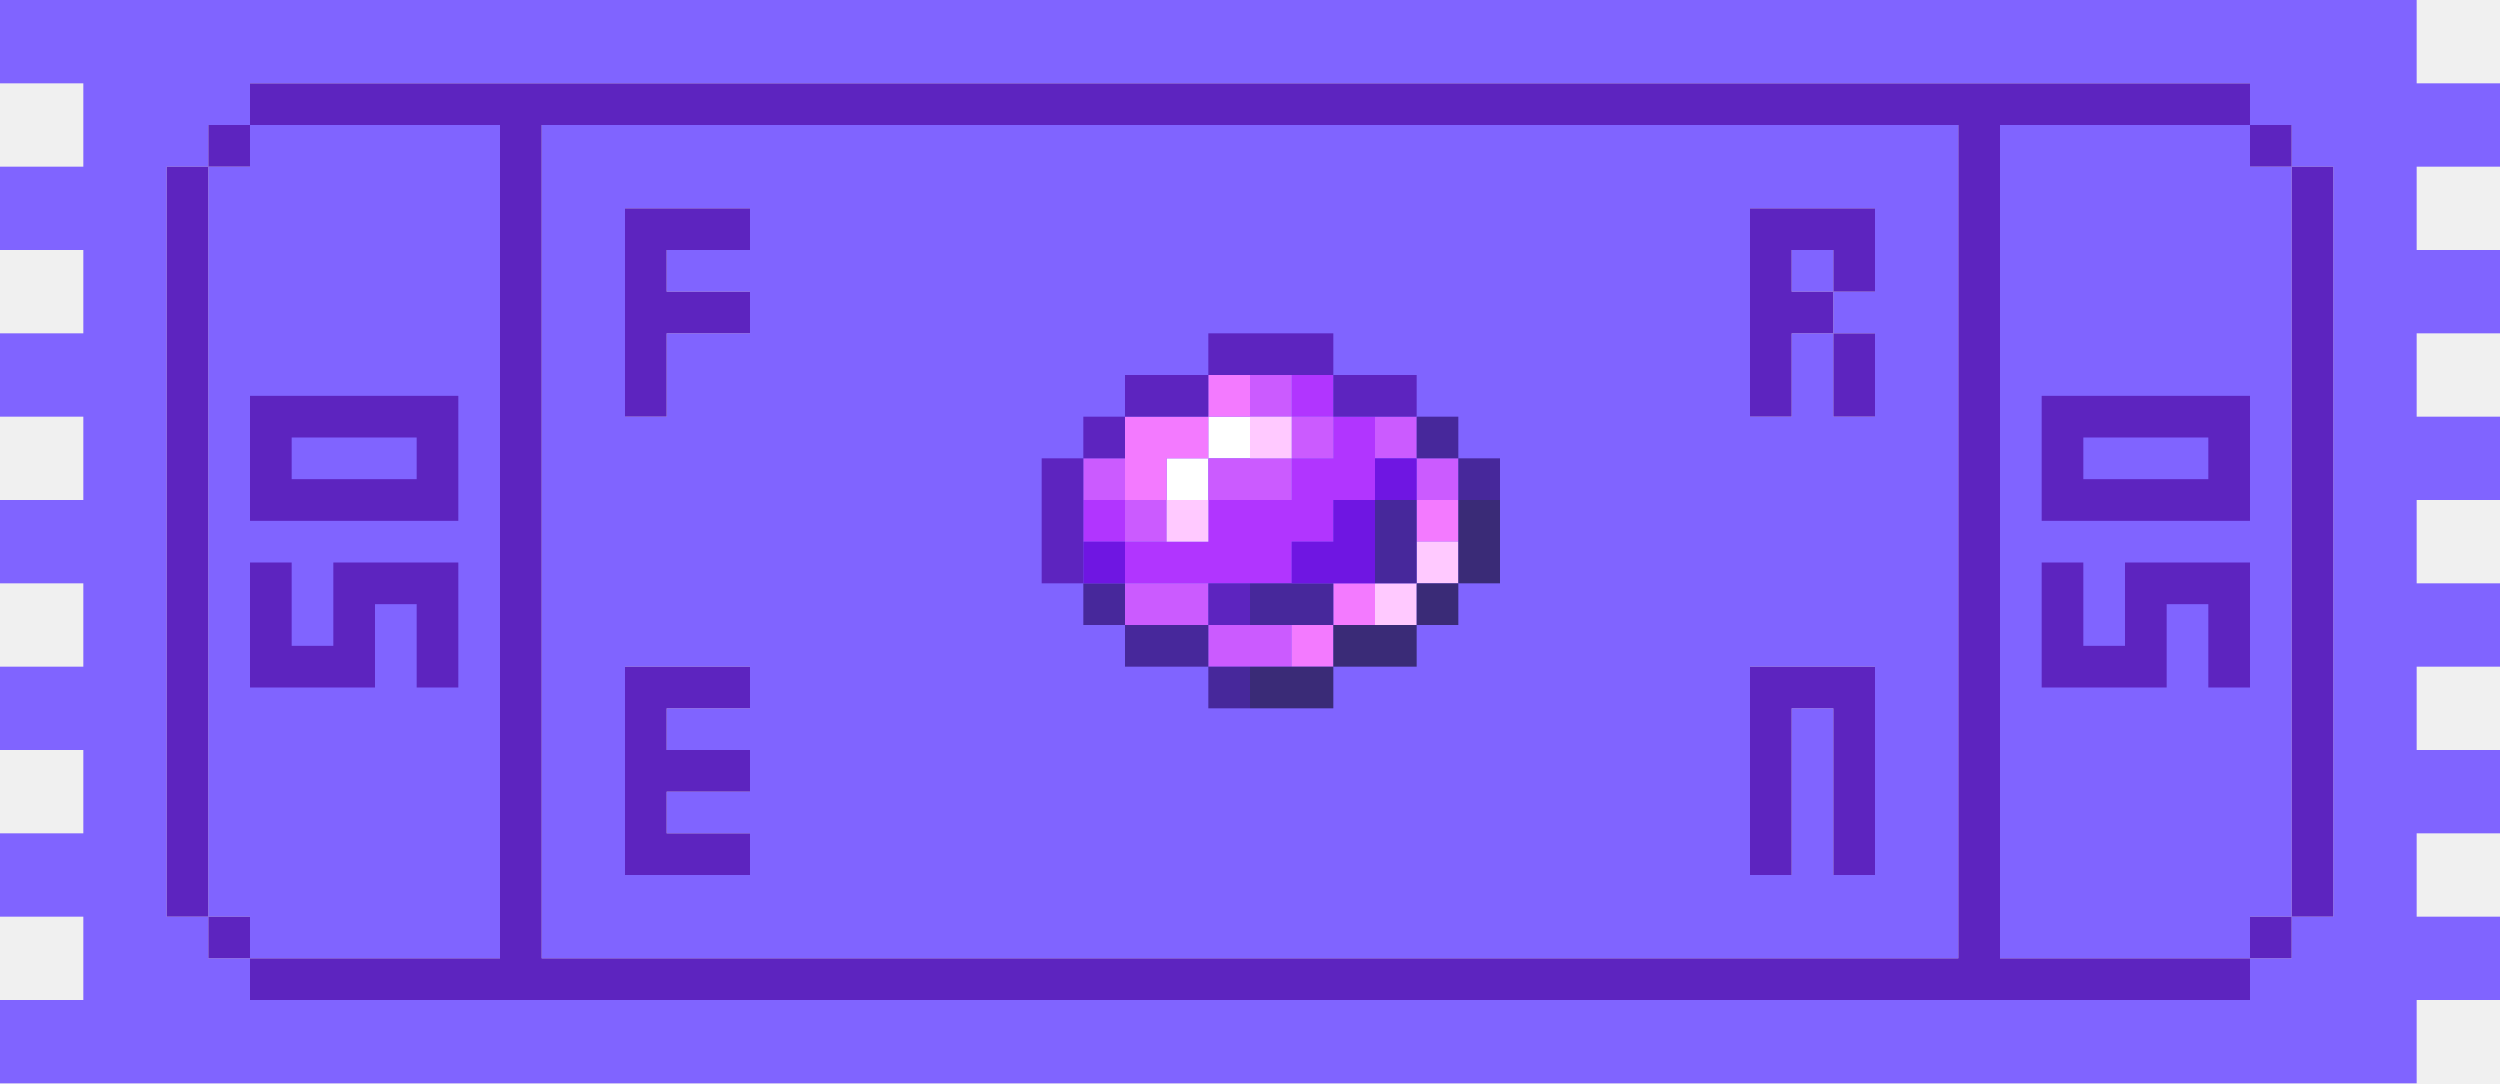
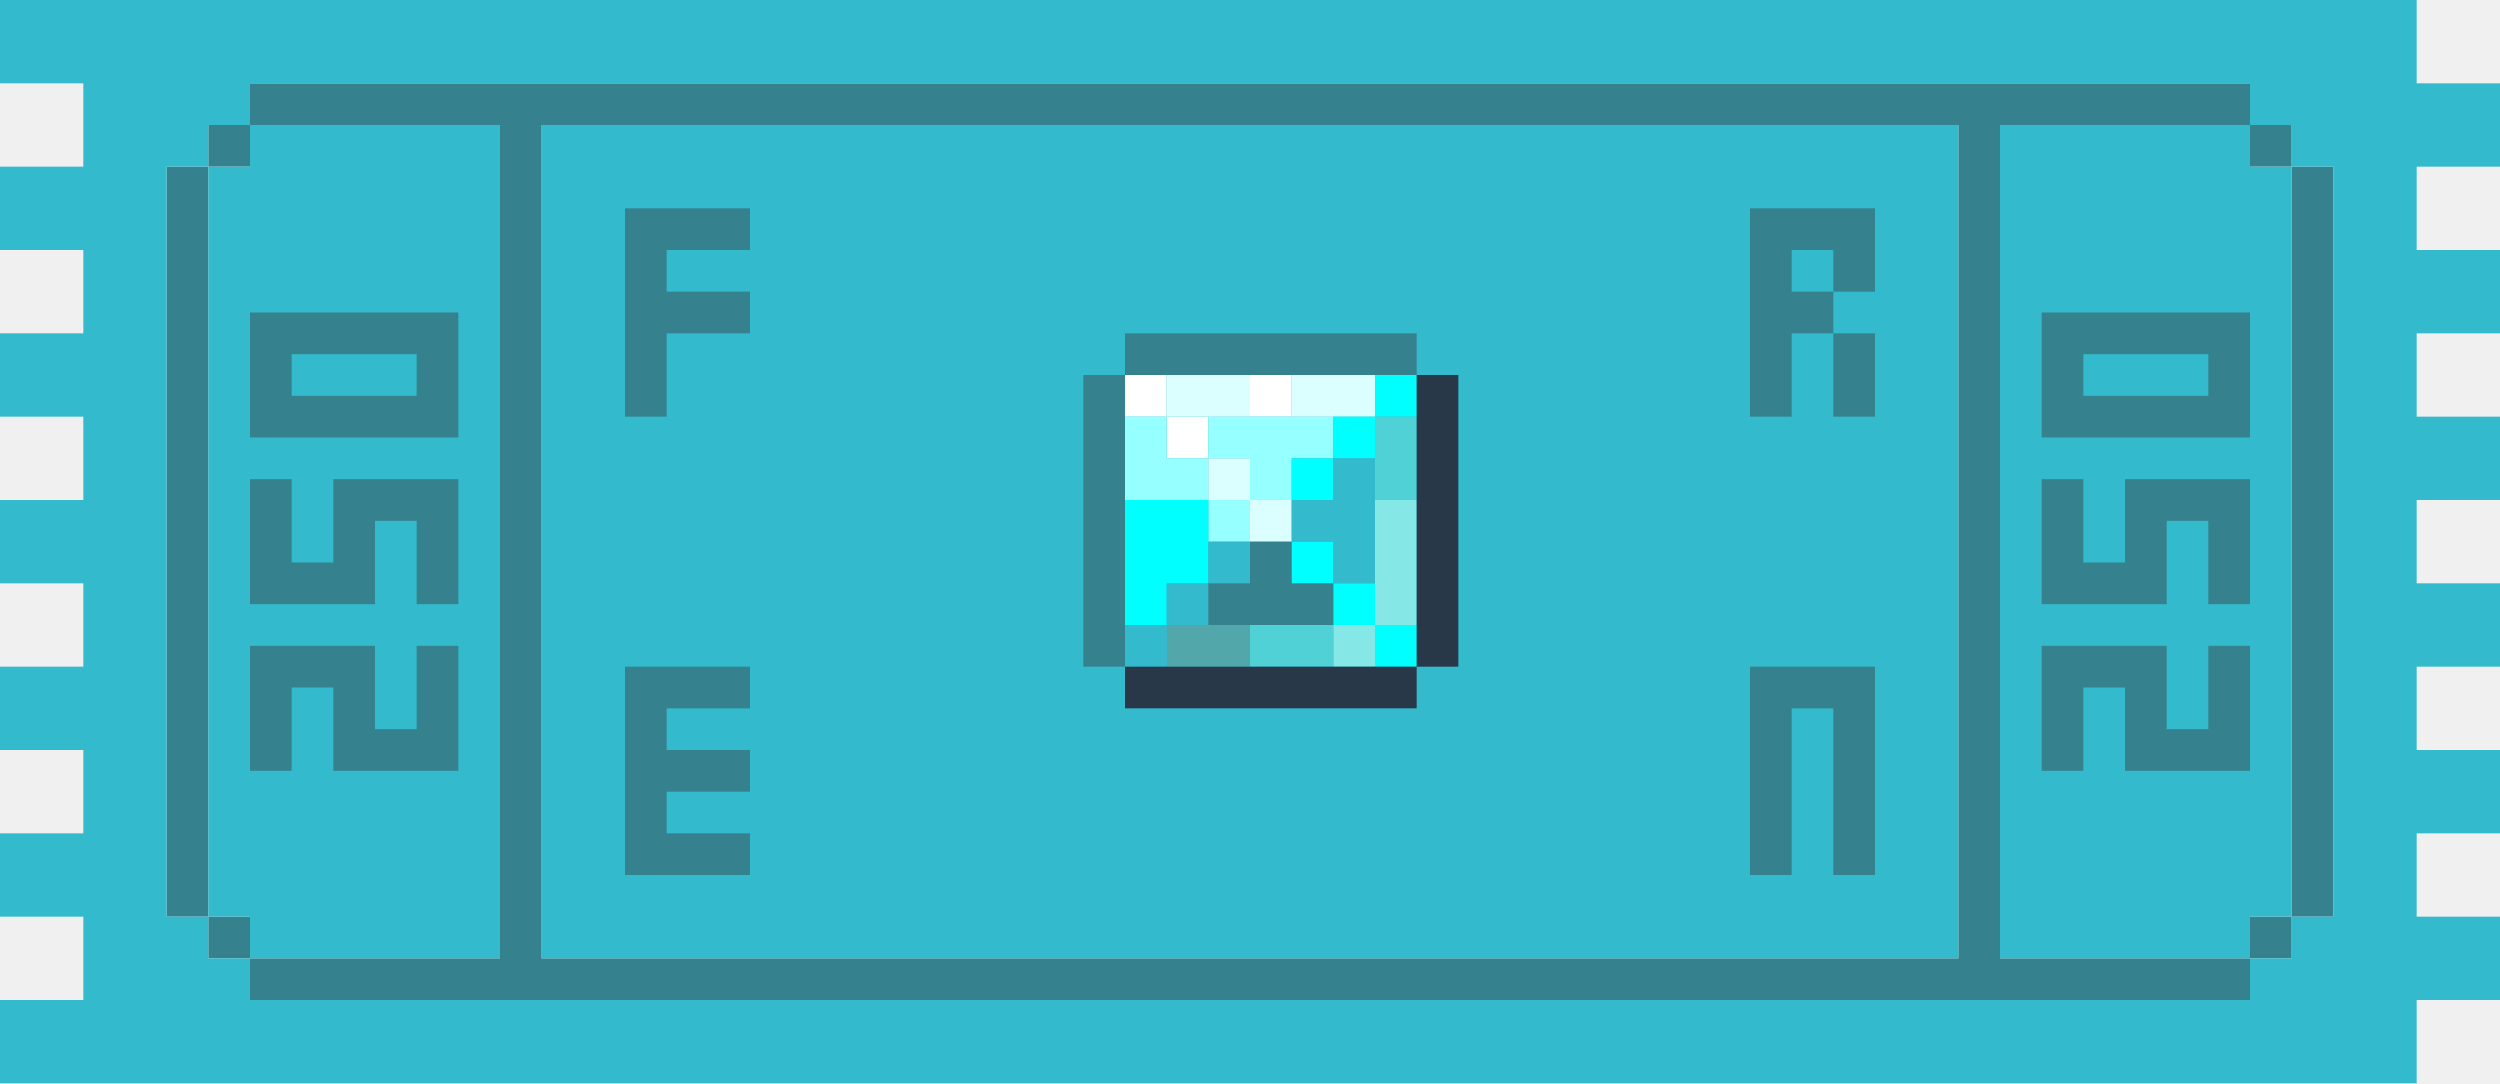
<svg xmlns="http://www.w3.org/2000/svg" width="60" height="26" fill="none">
-   <path d="M59 2h-1V0H0v2h2v2H0v2h2v2H0v2h2v2H0v2h2v2H0v2h2v2H0v2h2v2H0v2h58v-2h2v-2h-2v-2h2v-2h-2v-2h2v-2h-2v-2h2v-2h-2V8h2V6h-2V4h2V2h-1Zm-3 3v17h-1v1h-1v1H6v-1H5v-1H4V4h1V3h1V2h48v1h1v1h1v1Z" fill="#8064FF" />
-   <path d="M44 6h-1v1h1V6Z" fill="#8064FF" />
-   <path d="M45 3H13v20h34V3h-2Zm0 3v1h-1v1h1v2h-1V8h-1v2h-1V5h3v1Zm0 11v4h-1v-4h-1v4h-1v-5h3v1Zm-30 3v-4h3v1h-2v1h2v1h-2v1h2v1h-3v-1Zm0-11V5h3v1h-2v1h2v1h-2v2h-1V9ZM8 23h4V3H6v1H5v18h1v1h2Zm47-3V4h-1V3h-6v20h6v-1h1v-2Z" fill="#8064FF" />
-   <path d="M6 3H5v1h1V3Zm49 1v18h1V4h-1Zm0-1h-1v1h1V3Zm-3 20h-4V3h6V2H6v1h6v20H6v1h48v-1h-2Zm-6 0H13V3h34v20h-1ZM5 20V4H4v18h1v-2Zm1 2H5v1h1v-1Zm49 0h-1v1h1v-1Z" fill="#5D24BF" />
-   <path d="M16 5h-1v5h1V8h2V7h-2V6h2V5h-2Zm27 0h-1v5h1V8h1V7h-1V6h1v1h1V5h-2Z" fill="#5D24BF" />
-   <path d="M44 10h1V8h-1v2Zm-28 6h-1v5h3v-1h-2v-1h2v-1h-2v-1h2v-1h-2Zm27 0h-1v5h1v-4h1v4h1v-5h-2ZM8 12.5h3v-3H6v3h2Zm-1-2h3v1H7v-1Zm1 6h1v-2h1v2h1v-3H8v2H7v-2H6v3h2Zm44-7h-3v3h5v-3h-2Zm1 2h-3v-1h3v1Zm-1 2h-1v2h-1v-2h-1v3h3v-2h1v2h1v-3h-2Z" fill="#5D24BF" />
-   <path d="M29 11h-1v1h1v-1Zm1-1h-1v1h1v-1Z" fill="#fff" />
-   <path d="M32 9h-1v1h1V9Zm0 1v1h-1v1h-2v1h-2v1h4v-1h1v-1h1v-2h-1Zm-5 2h-1v1h1v-1Z" fill="#B135FF" />
-   <path d="M27 11h-1v1h1v-1Zm1 1h-1v1h1v-1Zm3-3h-1v1h1V9Zm1 1h-1v1h1v-1Zm2 0h-1v1h1v-1Zm1 1h-1v1h1v-1Zm-6 0v1h2v-1h-2Zm-1 3h-1v1h2v-1h-1Zm1 1v1h2v-1h-2Z" fill="#CB5BFF" />
-   <path d="M27 10v2h1v-1h1v-1h-2Zm3-1h-1v1h1V9Zm5 3h-1v1h1v-1Zm-3 3h-1v1h1v-1Zm1-1h-1v1h1v-1Z" fill="#F37AFF" />
-   <path d="M31 10h-1v1h1v-1Zm-2 2h-1v1h1v-1Zm5 2h-1v1h1v-1Zm1-1h-1v1h1v-1Z" fill="#FFC9FF" />
-   <path d="M30 16v1h2v-1h-2Zm2-1v1h2v-1h-2Zm3-1h-1v1h1v-1Zm0-2v2h1v-2h-1Z" fill="#3A2B77" />
-   <path d="M27 14h-1v1h1v-1Zm1 1h-1v1h2v-1h-1Zm2 1h-1v1h1v-1Zm6-5h-1v1h1v-1Zm-1-1h-1v1h1v-1Zm-5 4v1h2v-1h-2Zm3-1v1h1v-2h-1v1Z" fill="#47289B" />
-   <path d="M27 13h-1v1h1v-1Zm7-2h-1v1h1v-1Zm-2 2h-1v1h2v-2h-1v1Z" fill="#6F16E2" />
-   <path d="M31 8h-2v1h3V8h-1Zm-6 4v2h1v-3h-1v1Zm8-3h-1v1h2V9h-1Zm-3 5h-1v1h1v-1Zm-3-5v1h2V9h-2Zm0 1h-1v1h1v-1Z" fill="#5D24BF" />
+   <path d="M6 3H5v1h1V3Zm49 1v18h1V4h-1Zm0-1h-1v1h1V3Zm-3 20h-4V3h6V2H6v1h6v20H6v1h48v-1h-2Zm-6 0H13V3h34v20h-1ZM5 20V4H4v18h1v-2Zm1 2H5v1h1v-1Zm49 0h-1v1h1v-1Z" fill="#36818E" />
+   <path d="M59 2h-1V0H0v2h2v2H0v2h2v2H0v2h2v2H0v2h2v2H0v2h2v2H0v2h2v2H0v2h58v-2h2v-2h-2v-2h2v-2h-2v-2h2v-2h-2v-2h2v-2h-2V8h2V6h-2V4h2V2h-1Zm-3 3v17h-1v1h-1v1H6v-1H5v-1H4V4h1V3h1V2h48v1h1v1h1v1Z" fill="#33BACC" />
+   <path d="M46 3H13v20h34V3h-1Z" fill="#33BACC" />
+   <path d="M16 5h-1v5h1V8h2V7h-2V6h2V5h-2Zm28 0h-2v5h1V8h1V7h-1V6h1v1h1V5h-1Z" fill="#36818E" />
+   <path d="M44 10h1V8h-1v2Zm-28 6h-1v5h3v-1h-2v-1h2v-1h-2v-1h2v-1h-2Zm27 0h-1v5h1v-4h1v4h1v-5h-2Z" fill="#36818E" />
+   <path d="M8 23h4V3H6v1H5v18h1v1h2Zm47-3V4h-1V3h-6v20h6v-1h1v-2Z" fill="#33BACC" />
+   <path d="M29 15h-1v1h2v-1h-1Z" fill="#52A7AA" />
+   <path d="M29 10h-1v1h1v-1Zm-1-1h-1v1h1V9Zm3 0h-1v1h1V9Z" fill="#fff" />
+   <path d="M30 12h-1v1h1v-1Zm1-2h-2v1h1v1h1v-1h1v-1h-1Zm-3 1v-1h-1v2h2v-1h-1Z" fill="#96FFFF" />
+   <path d="M32 9h-1v1h2V9h-1Zm-1 3h-1v1h1v-1Zm-1-1h-1v1h1v-1Zm0-1V9h-2v1h2Z" fill="#DBFFFF" />
+   <path d="M34 9h-1v1h1V9Zm-1 1h-1v1h1v-1Zm-1 1h-1v1h1v-1Zm2 4h-1v1h1v-1Zm-1-1h-1v1h1v-1Zm-1-1h-1v1h1v-1Zm-5-1v3h1v-1h1v-2h-2Z" fill="#0FF" />
+   <path d="M33 15h-1v1h1v-1Zm0-3v3h1v-3h-1Z" fill="#86E8E6" />
+   <path d="M30 15v1h2v-1h-2Zm3-5v2h1v-2h-1Z" fill="#4FD1D6" />
+   <path d="M30 13h-1v1h1v-1Zm-1 1h-1v1h1v-1Zm-1 1h-1v1h1v-1Zm4-4v1h-1v1h1v1h1v-3h-1Z" fill="#33BACC" />
+   <path d="M33 8h-6v1h7V8h-1Zm-2 5h-1v1h-1v1h3v-1h-1v-1Zm-5-3v6h1V9h-1v1Z" fill="#36818E" />
+   <path d="M34 9v7h1V9h-1Zm-2 7h-5v1h7v-1h-2Z" fill="#283849" />
+   <path d="M9 7.5H6v3h5v-3H9Zm1 2H7v-1h3v1Zm-1 2H8v2H7v-2H6v3h3v-2h1v2h1v-3H9Zm1 5v1H9v-2H6v3h1v-2h1v2h3v-3h-1v1Zm43-9h-4v3h5v-3h-1Zm0 2h-3v-1h3v1Zm-1 2h-1v2h-1v-2h-1v3h3v-2h1v2h1v-3h-2Zm1 5v1h-1v-2h-3v3h1v-2h1v2h3v-3h-1v1Z" fill="#36818E" />
</svg>
